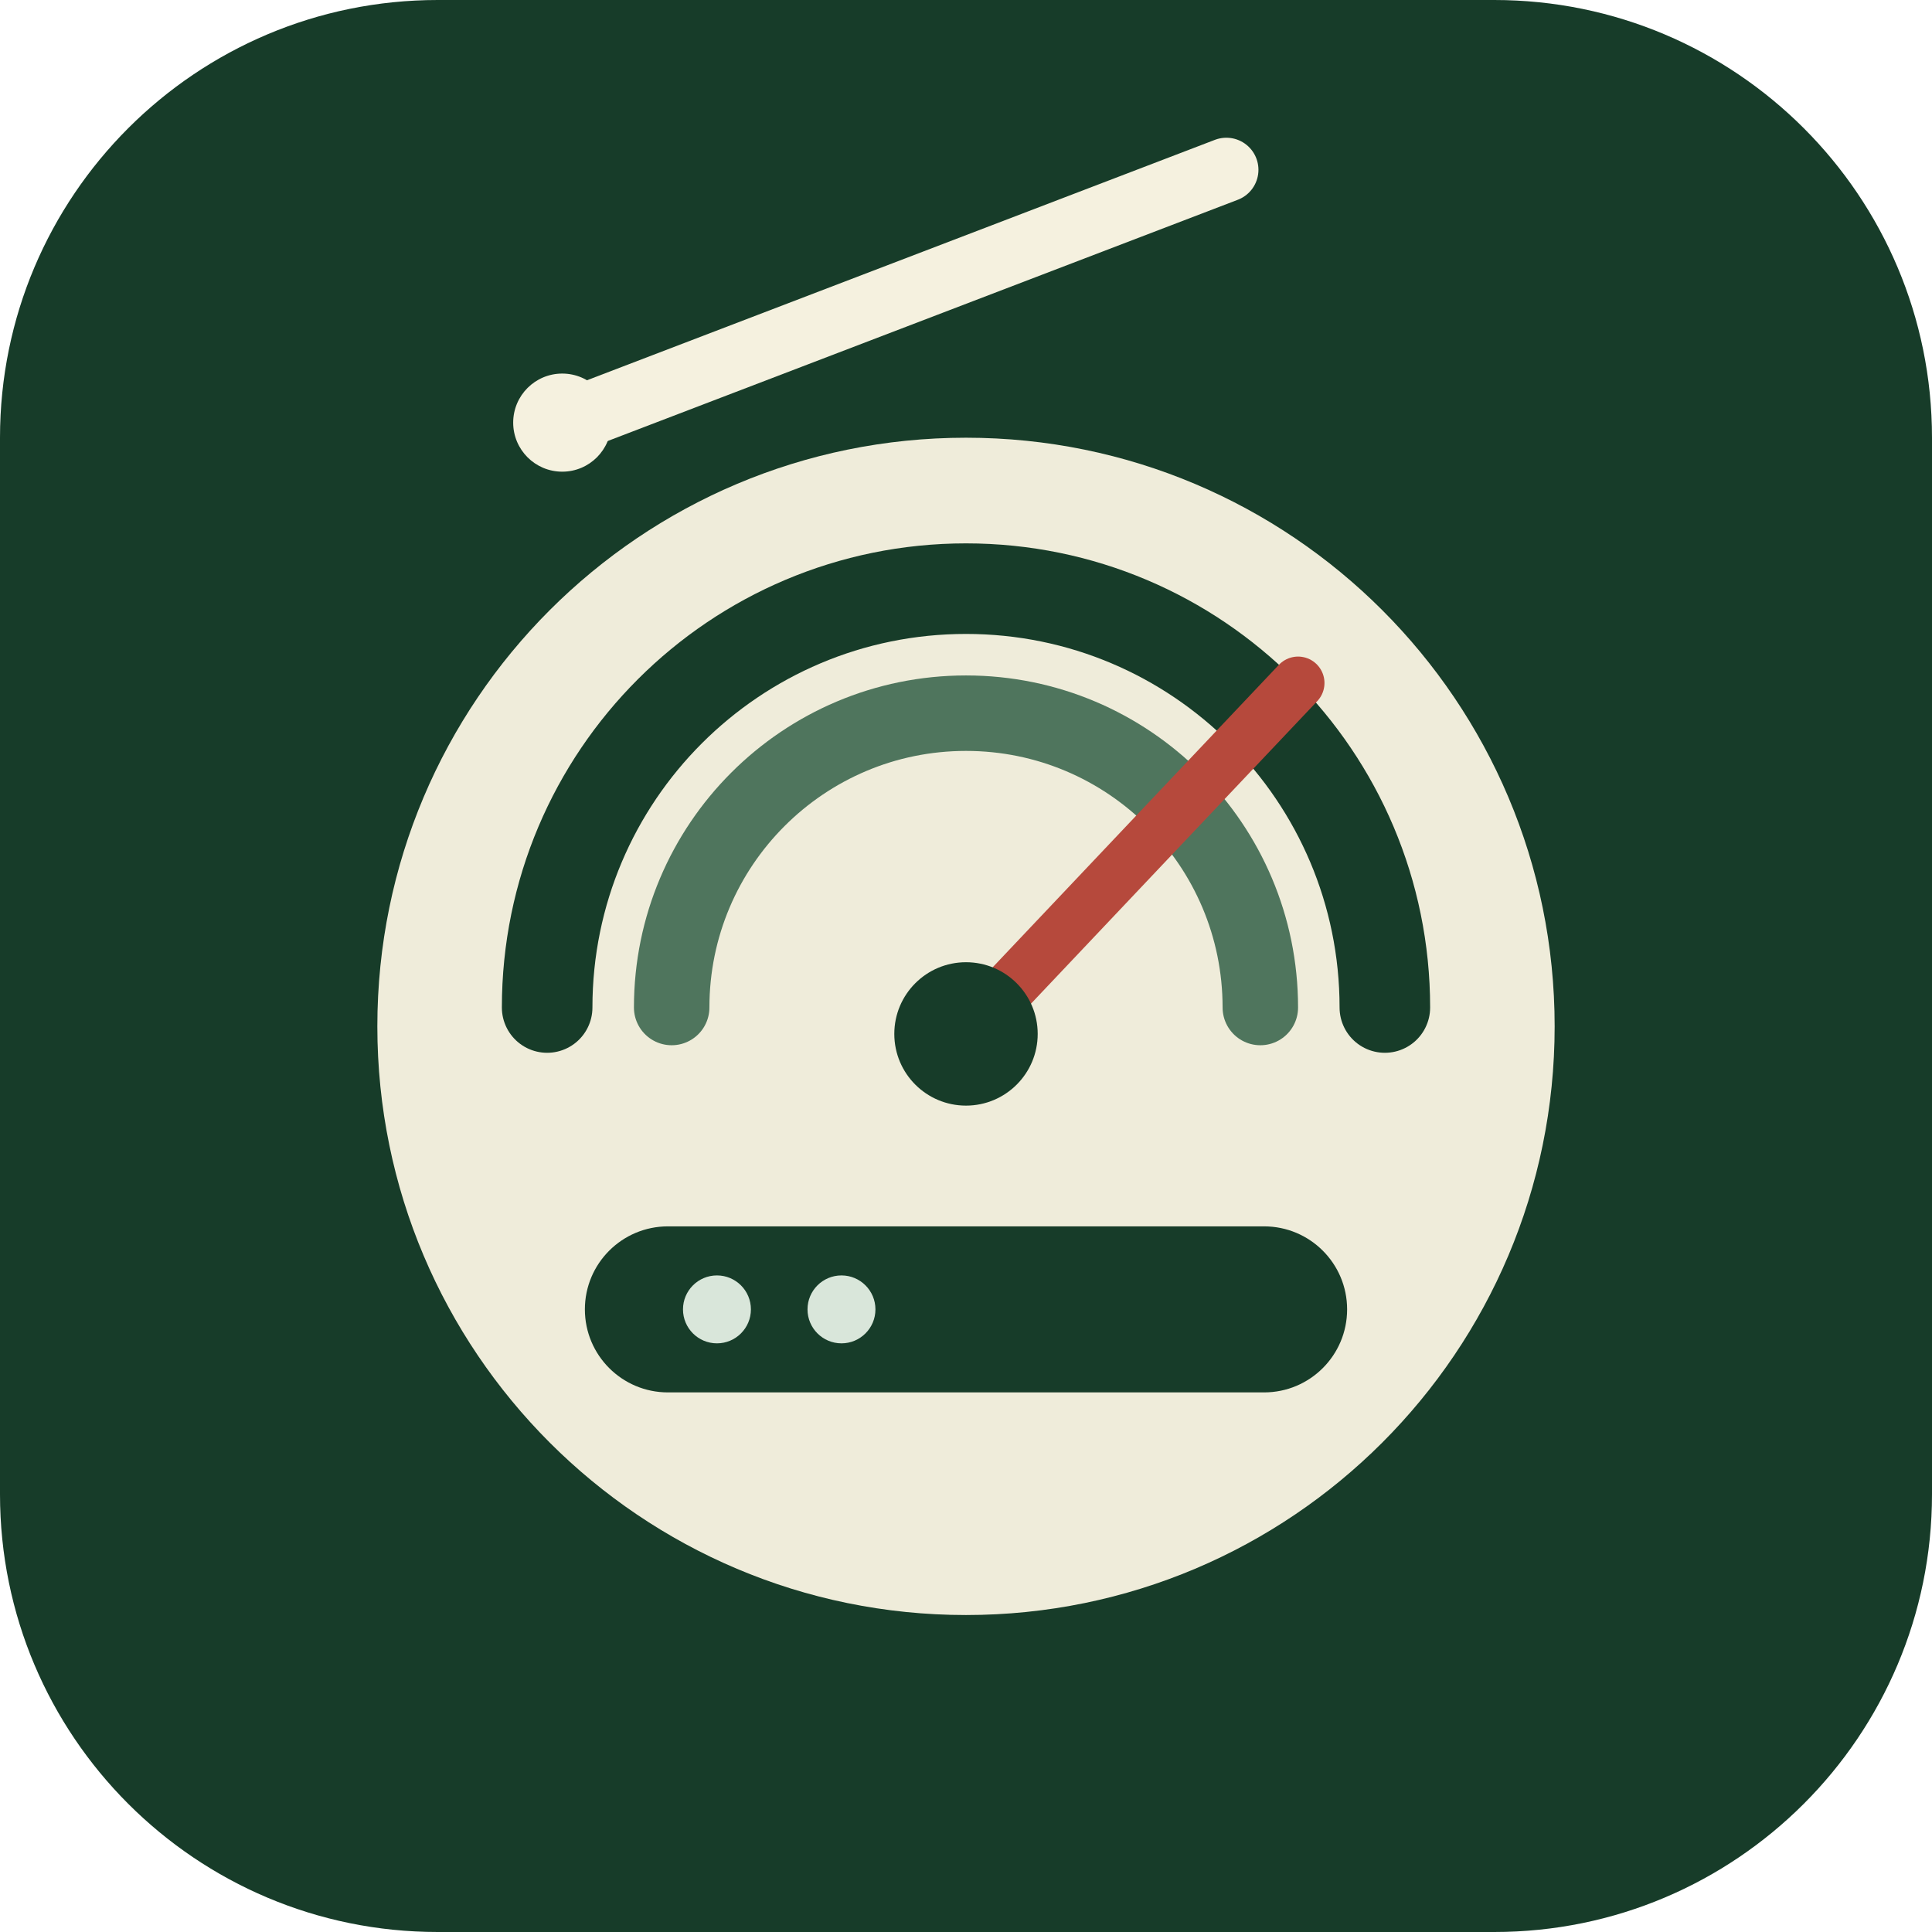
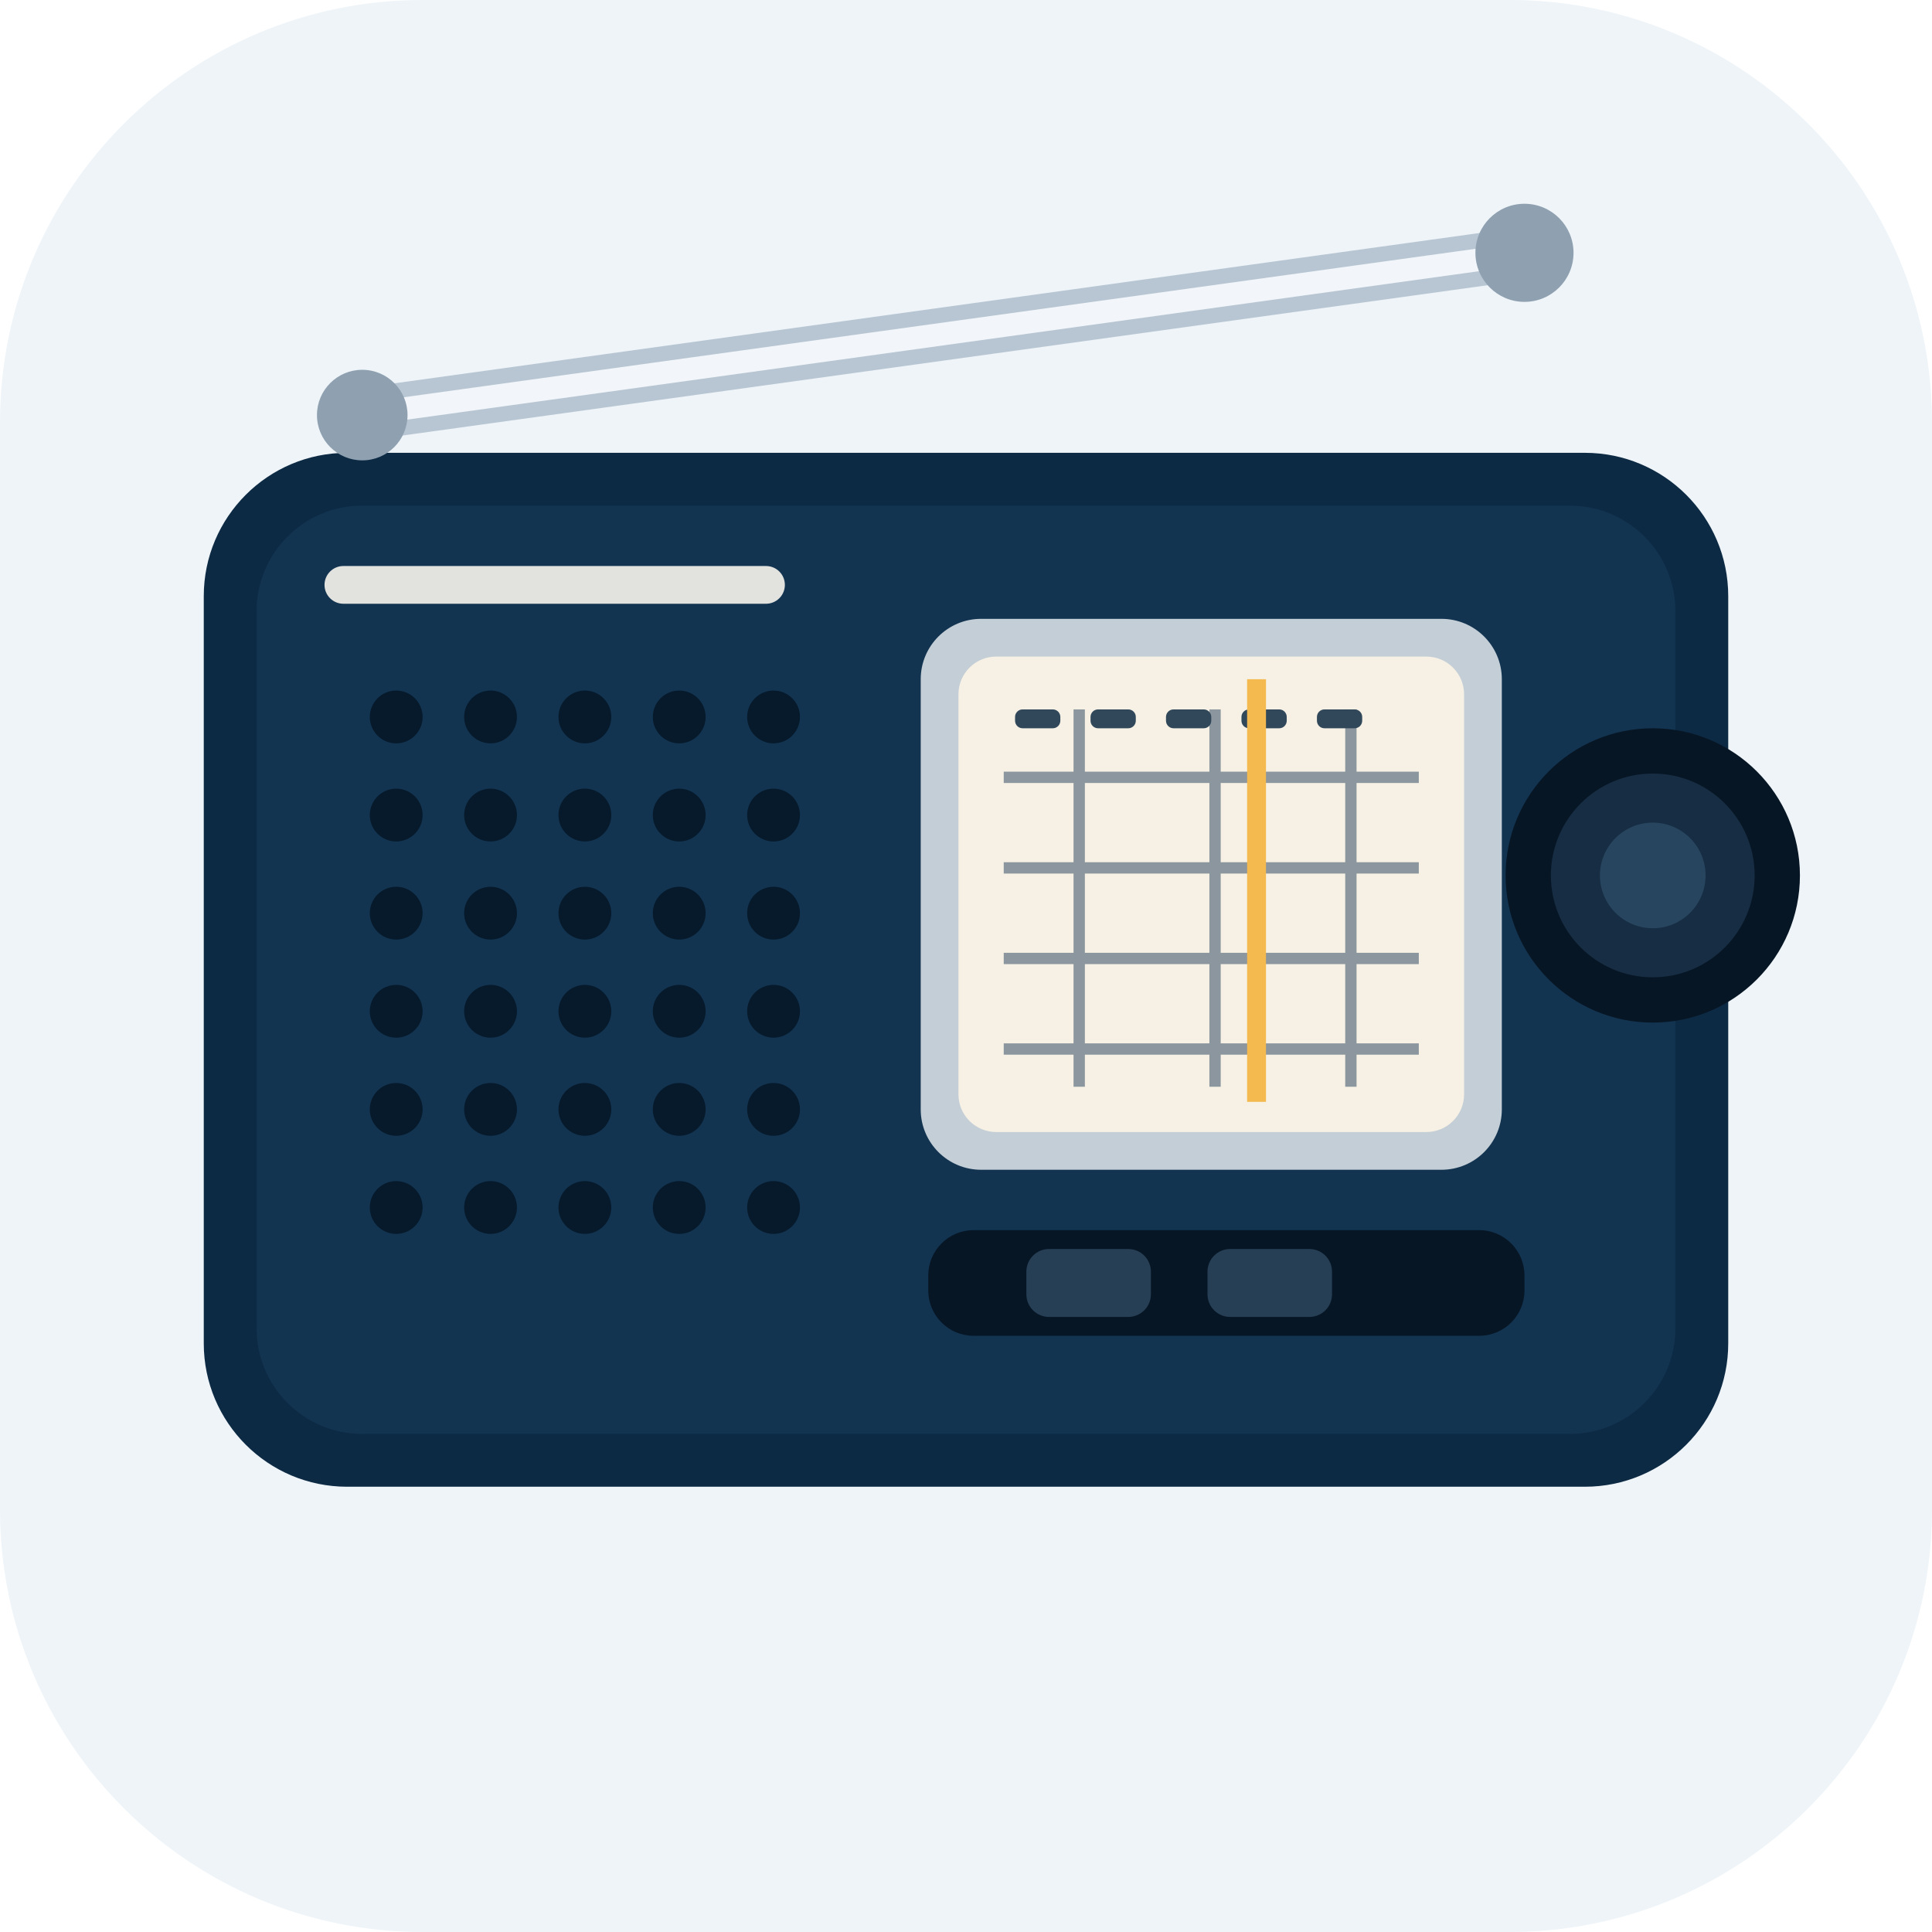
- <svg xmlns="http://www.w3.org/2000/svg" viewBox="0 0 512 512">
-   <rect width="512" height="512" rx="116" fill="#173c29" />
-   <circle cx="256" cy="272" r="156" fill="#f5f1df" opacity=".97" />
-   <path d="M145 267a111 111 0 0 1 222 0" fill="none" stroke="#173c29" stroke-width="24" stroke-linecap="round" />
-   <path d="M178 267a78 78 0 0 1 156 0" fill="none" stroke="#4f755d" stroke-width="20" stroke-linecap="round" />
-   <path d="M256 274 344 181" stroke="#b6493c" stroke-width="14" stroke-linecap="round" />
-   <circle cx="256" cy="274" r="19" fill="#173c29" />
-   <rect x="155" y="325" width="202" height="44" rx="22" fill="#173c29" />
-   <circle cx="190" cy="347" r="9" fill="#d9e6da" />
-   <circle cx="223" cy="347" r="9" fill="#d9e6da" />
-   <path d="M150 112 325 45" stroke="#f5f1df" stroke-width="17" stroke-linecap="round" />
-   <circle cx="149" cy="112" r="13" fill="#f5f1df" />
+ <svg xmlns="http://www.w3.org/2000/svg" viewBox="0 0 512 512" role="img" aria-label="Radyo Günlüğüm uygulama simgesi">
+   <rect width="512" height="512" rx="112" fill="#eef4f8" />
+   <rect x="54" y="120" width="404" height="274" rx="38" fill="#0d2a44" />
+   <rect x="68" y="134" width="376" height="246" rx="28" fill="#123451" />
+   <path d="M102 109 398 68" fill="none" stroke="#b8c6d3" stroke-width="14" stroke-linecap="round" />
+   <path d="M102 109 398 68" fill="none" stroke="#f8fbfd" stroke-width="6" stroke-linecap="round" opacity=".9" />
+   <circle cx="96" cy="110" r="12" fill="#8fa1b1" />
+   <circle cx="404" cy="67" r="13" fill="#8fa1b1" />
+   <g fill="#061a2b">
+     <circle cx="105" cy="190" r="7" />
+     <circle cx="130" cy="190" r="7" />
+     <circle cx="155" cy="190" r="7" />
+     <circle cx="180" cy="190" r="7" />
+     <circle cx="205" cy="190" r="7" />
+     <circle cx="105" cy="216" r="7" />
+     <circle cx="130" cy="216" r="7" />
+     <circle cx="155" cy="216" r="7" />
+     <circle cx="180" cy="216" r="7" />
+     <circle cx="205" cy="216" r="7" />
+     <circle cx="105" cy="242" r="7" />
+     <circle cx="130" cy="242" r="7" />
+     <circle cx="155" cy="242" r="7" />
+     <circle cx="180" cy="242" r="7" />
+     <circle cx="205" cy="242" r="7" />
+     <circle cx="105" cy="268" r="7" />
+     <circle cx="130" cy="268" r="7" />
+     <circle cx="155" cy="268" r="7" />
+     <circle cx="180" cy="268" r="7" />
+     <circle cx="205" cy="268" r="7" />
+     <circle cx="105" cy="294" r="7" />
+     <circle cx="130" cy="294" r="7" />
+     <circle cx="155" cy="294" r="7" />
+     <circle cx="180" cy="294" r="7" />
+     <circle cx="205" cy="294" r="7" />
+     <circle cx="105" cy="320" r="7" />
+     <circle cx="130" cy="320" r="7" />
+     <circle cx="155" cy="320" r="7" />
+     <circle cx="180" cy="320" r="7" />
+     <circle cx="205" cy="320" r="7" />
+   </g>
+   <rect x="244" y="164" width="154" height="146" rx="16" fill="#c4ced6" />
+   <rect x="254" y="174" width="134" height="126" rx="10" fill="#f6f1e4" />
+   <g stroke="#71808c" stroke-width="3" opacity=".8">
+     <path d="M266 206h110" />
+     <path d="M266 230h110" />
+     <path d="M266 254h110" />
+     <path d="M266 278h110" />
+     <path d="M286 188v100" />
+     <path d="M322 188v100" />
+     <path d="M358 188v100" />
+   </g>
+   <g fill="#31485b">
+     <rect x="269" y="188" width="12" height="5" rx="2" />
+     <rect x="289" y="188" width="12" height="5" rx="2" />
+     <rect x="309" y="188" width="12" height="5" rx="2" />
+     <rect x="329" y="188" width="12" height="5" rx="2" />
+     <rect x="349" y="188" width="12" height="5" rx="2" />
+   </g>
+   <path d="M333 180v112" stroke="#f4b94f" stroke-width="5" />
+   <circle cx="438" cy="232" r="39" fill="#071625" />
+   <circle cx="438" cy="232" r="27" fill="#162d43" />
+   <circle cx="438" cy="232" r="14" fill="#27455f" />
+   <rect x="246" y="326" width="158" height="28" rx="12" fill="#071625" />
+   <rect x="272" y="331" width="33" height="18" rx="6" fill="#263f55" />
+   <rect x="320" y="331" width="33" height="18" rx="6" fill="#263f55" />
+   <rect x="86" y="150" width="122" height="10" rx="5" fill="#f4f2ec" opacity=".92" />
</svg>
